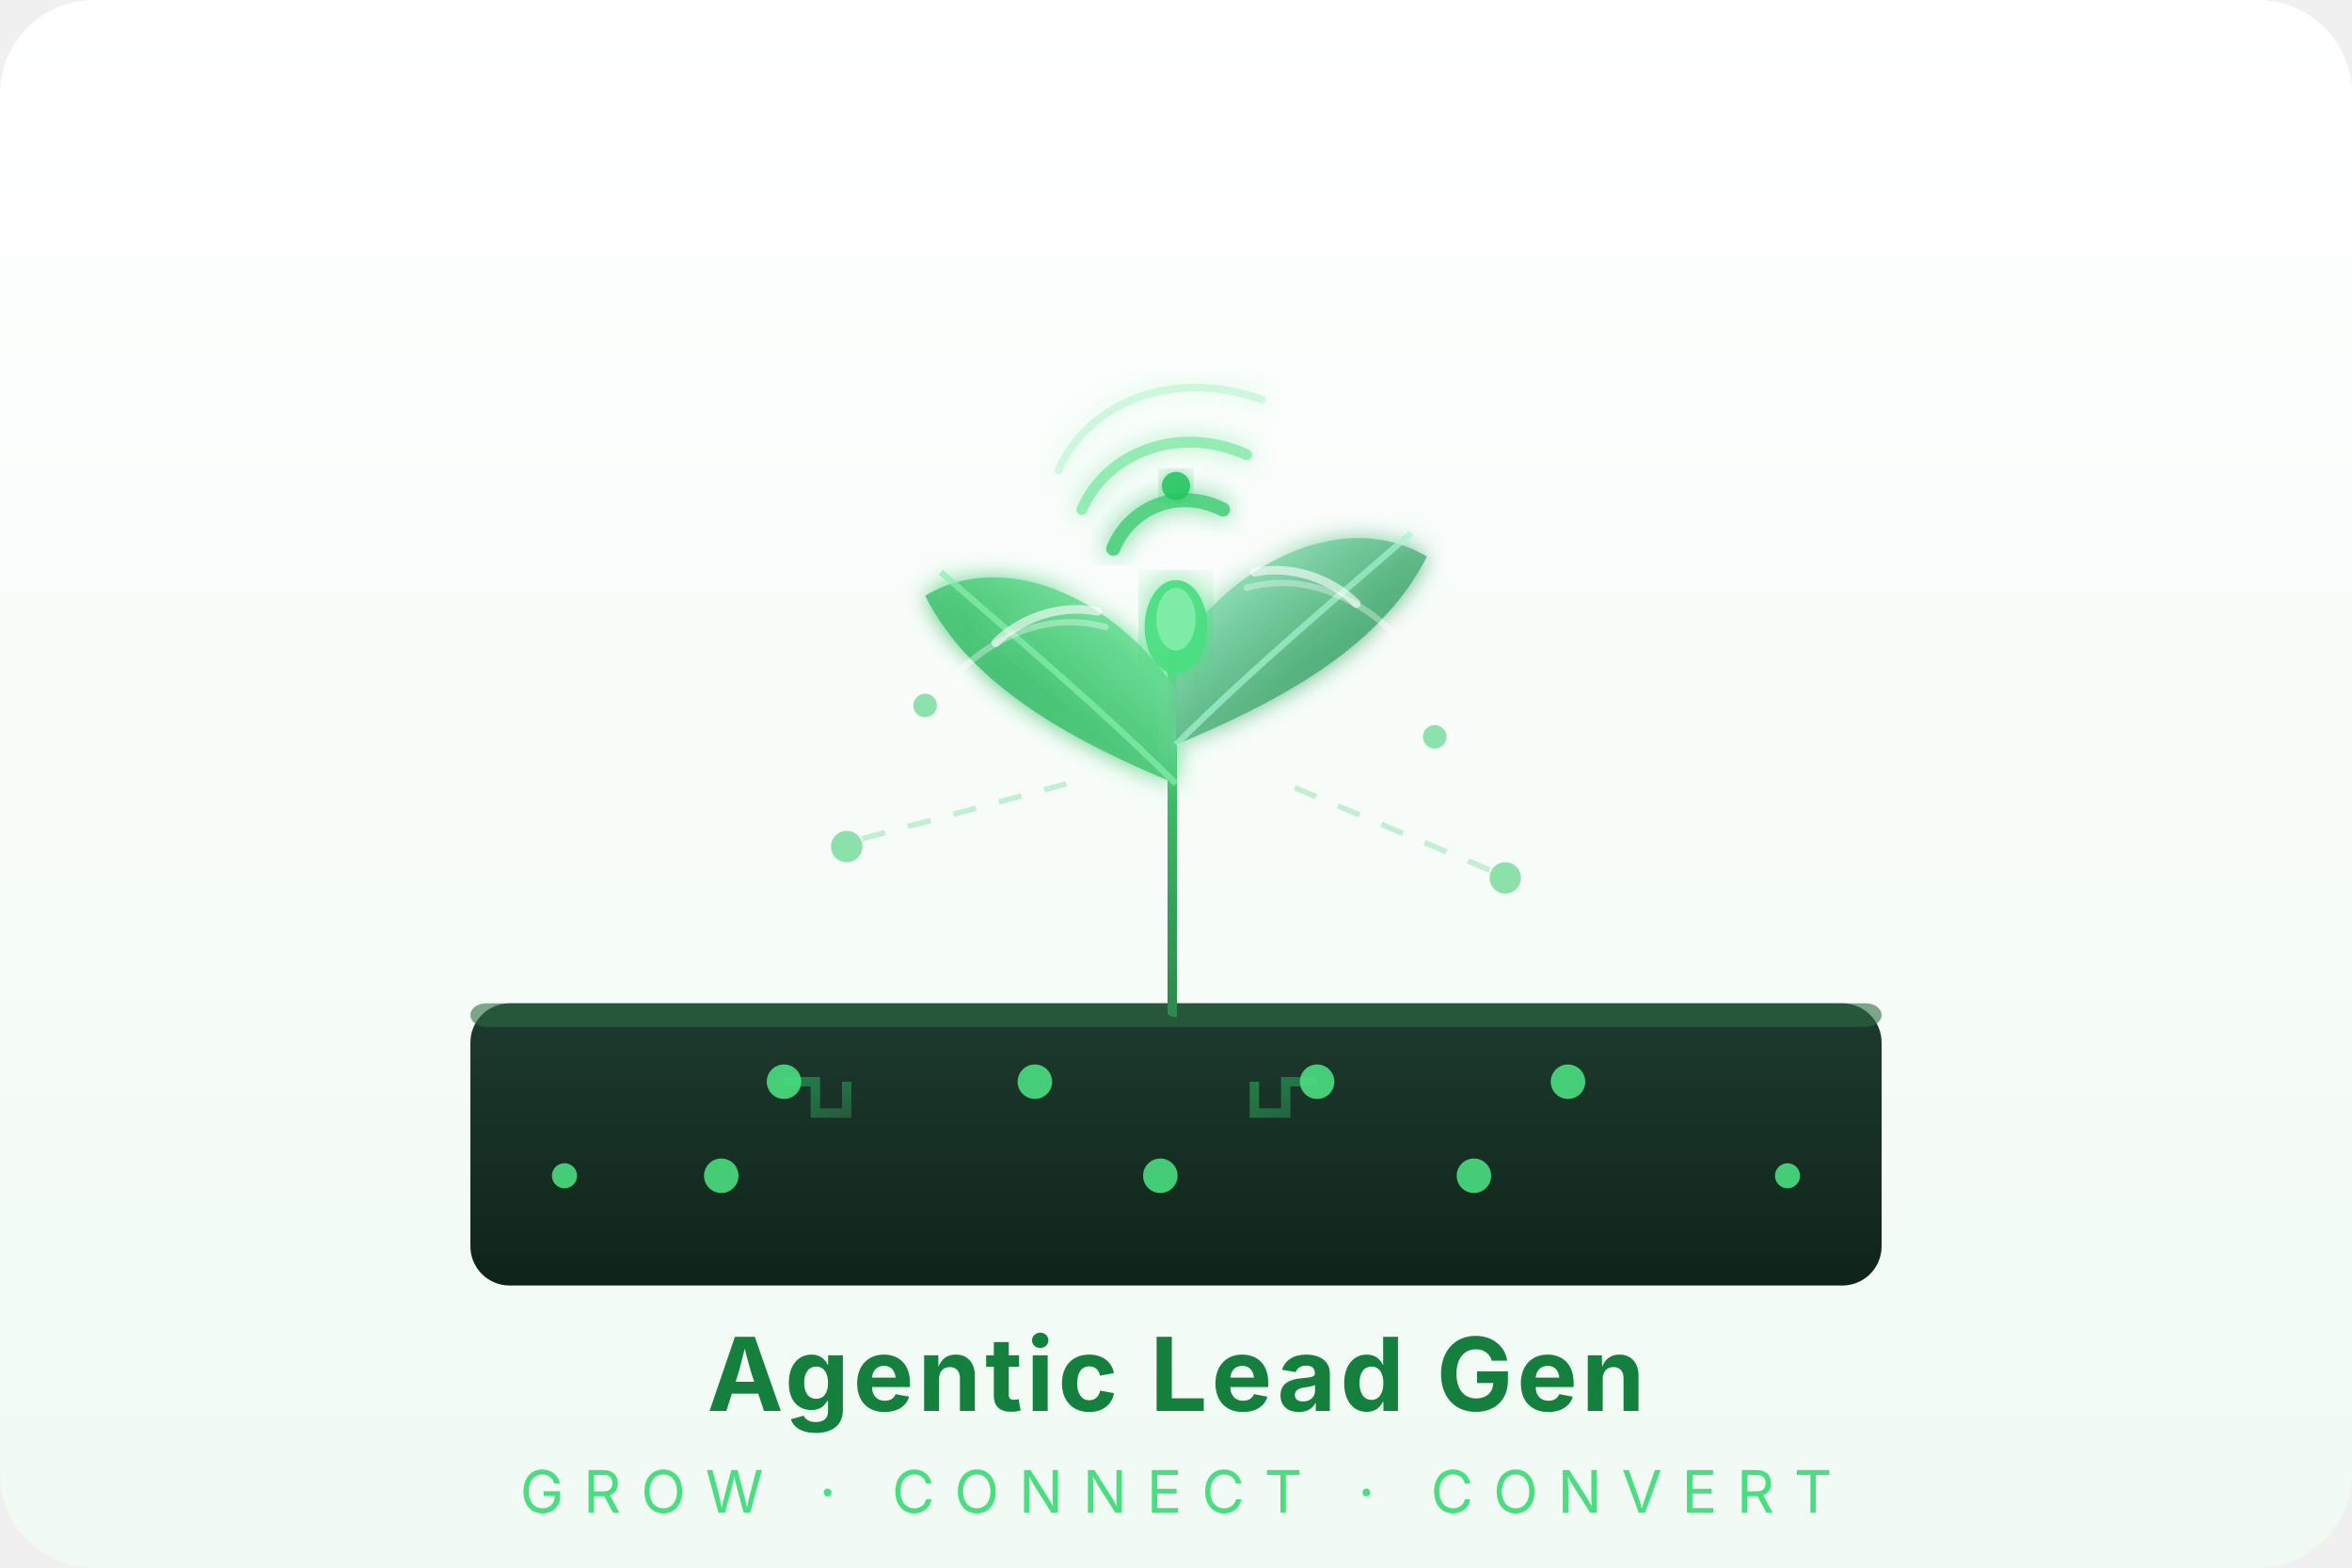
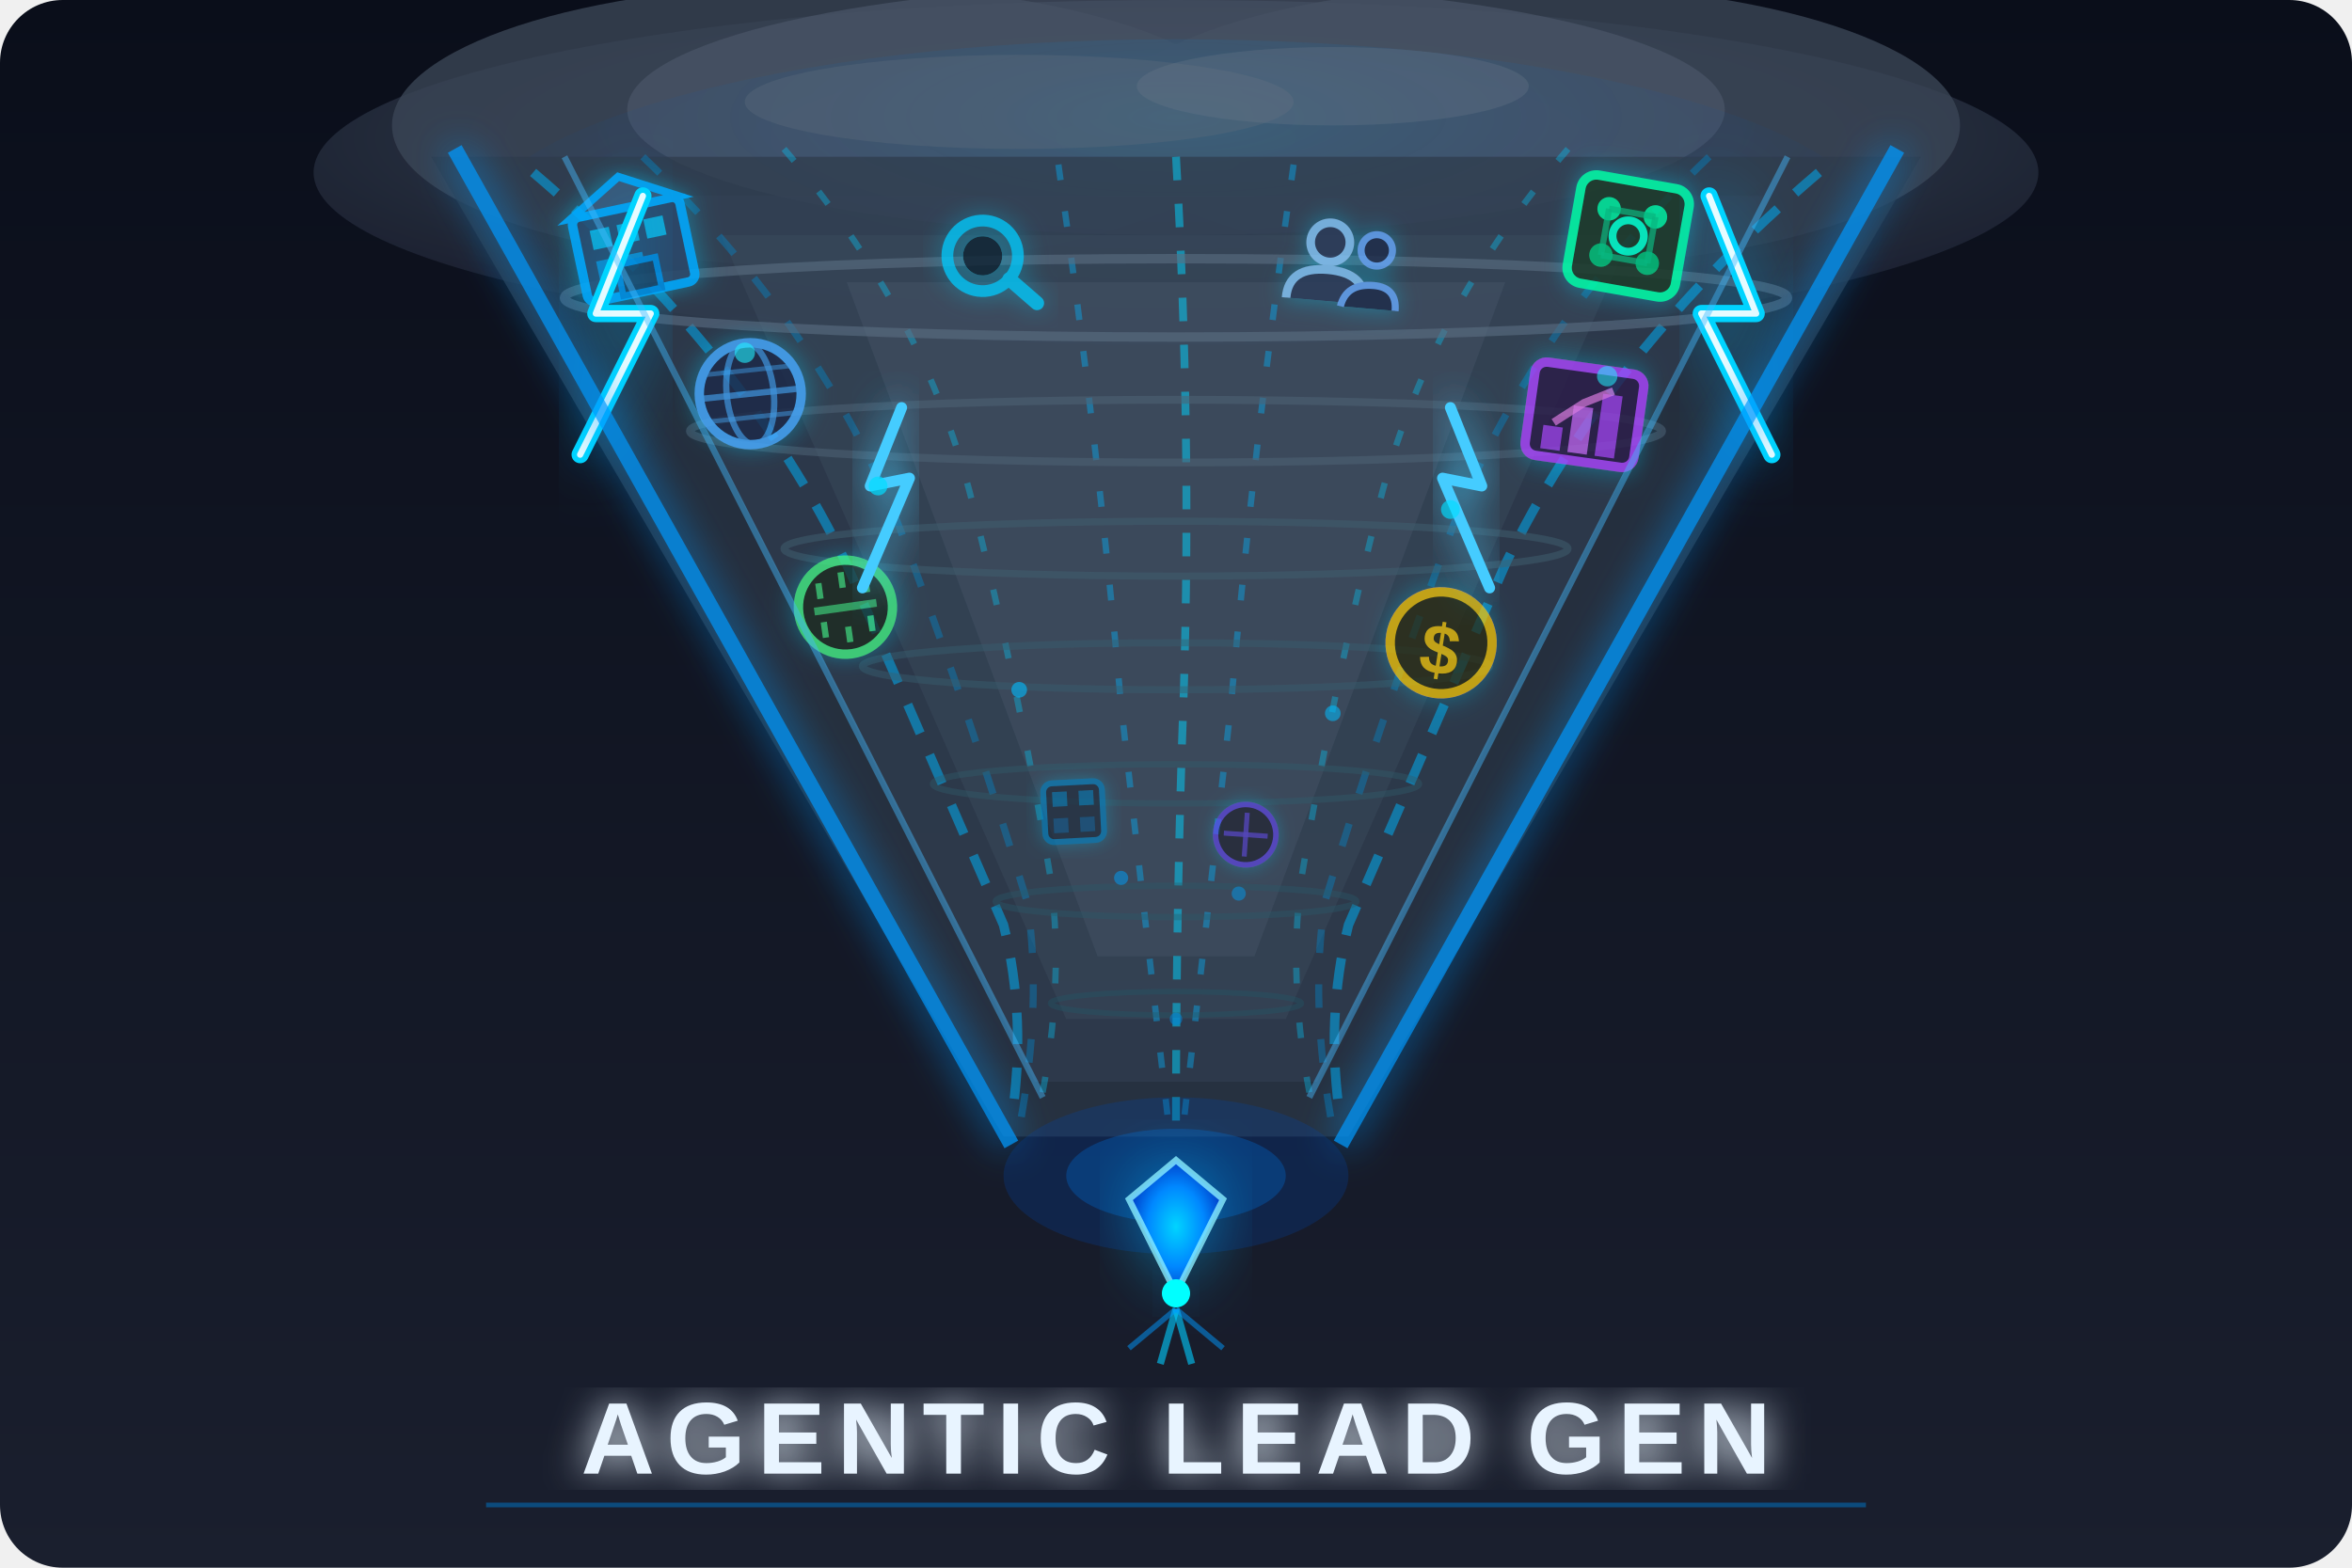
<svg xmlns="http://www.w3.org/2000/svg" viewBox="0 0 300 200" width="300" height="200">
  <defs>
    <linearGradient id="bgGrad" x1="0%" y1="0%" x2="0%" y2="100%">
-       <stop offset="0%" style="stop-color:#ffffff;stop-opacity:1" />
-       <stop offset="100%" style="stop-color:#f0faf3;stop-opacity:1" />
+       <stop offset="0%" style="stop-color:#0a0e1a;stop-opacity:1" />
+       <stop offset="100%" style="stop-color:#1a1f2e;stop-opacity:1" />
    </linearGradient>
-     <linearGradient id="stemGrad" x1="0%" y1="100%" x2="0%" y2="0%">
-       <stop offset="0%" style="stop-color:#2d8a4e;stop-opacity:1" />
-       <stop offset="100%" style="stop-color:#4ade80;stop-opacity:1" />
-     </linearGradient>
-     <linearGradient id="leafGrad1" x1="0%" y1="100%" x2="100%" y2="0%">
-       <stop offset="0%" style="stop-color:#16a34a;stop-opacity:1" />
-       <stop offset="100%" style="stop-color:#86efac;stop-opacity:1" />
-     </linearGradient>
-     <linearGradient id="leafGrad2" x1="100%" y1="100%" x2="0%" y2="0%">
-       <stop offset="0%" style="stop-color:#15803d;stop-opacity:1" />
-       <stop offset="100%" style="stop-color:#a7f3d0;stop-opacity:1" />
-     </linearGradient>
-     <linearGradient id="soilGrad" x1="0%" y1="0%" x2="0%" y2="100%">
-       <stop offset="0%" style="stop-color:#1e3a2f;stop-opacity:1" />
-       <stop offset="100%" style="stop-color:#0f2419;stop-opacity:1" />
-     </linearGradient>
-     <linearGradient id="circuitGrad" x1="0%" y1="0%" x2="100%" y2="100%">
-       <stop offset="0%" style="stop-color:#22c55e;stop-opacity:0.6" />
-       <stop offset="100%" style="stop-color:#4ade80;stop-opacity:0.3" />
-     </linearGradient>
-     <filter id="glow">
-       <feGaussianBlur stdDeviation="1.5" result="coloredBlur" />
+     <radialGradient id="cloudGrad" cx="50%" cy="40%" r="60%">
+       <stop offset="0%" style="stop-color:#3d4a5c;stop-opacity:1" />
+       <stop offset="60%" style="stop-color:#2a3344;stop-opacity:1" />
+       <stop offset="100%" style="stop-color:#1a2030;stop-opacity:1" />
+     </radialGradient>
+     <radialGradient id="vortexGrad" cx="50%" cy="20%" r="80%">
+       <stop offset="0%" style="stop-color:#00b4ff;stop-opacity:0.15" />
+       <stop offset="40%" style="stop-color:#0066cc;stop-opacity:0.08" />
+       <stop offset="100%" style="stop-color:#001133;stop-opacity:0" />
+     </radialGradient>
+     <radialGradient id="leadGrad" cx="50%" cy="50%" r="50%">
+       <stop offset="0%" style="stop-color:#00d4ff;stop-opacity:1" />
+       <stop offset="60%" style="stop-color:#0088ff;stop-opacity:1" />
+       <stop offset="100%" style="stop-color:#0044cc;stop-opacity:1" />
+     </radialGradient>
+     <filter id="blueGlow" x="-20%" y="-20%" width="140%" height="140%">
+       <feGaussianBlur stdDeviation="2.5" result="blur" />
+       <feComposite in="SourceGraphic" in2="blur" operator="over" />
+     </filter>
+     <filter id="strongGlow" x="-30%" y="-30%" width="160%" height="160%">
+       <feGaussianBlur stdDeviation="4" result="blur" />
+       <feFlood flood-color="#00b4ff" flood-opacity="0.6" result="color" />
+       <feComposite in="color" in2="blur" operator="in" result="glow" />
      <feMerge>
-         <feMergeNode in="coloredBlur" />
+         <feMergeNode in="glow" />
        <feMergeNode in="SourceGraphic" />
      </feMerge>
    </filter>
-     <filter id="softGlow">
-       <feGaussianBlur stdDeviation="2.5" result="coloredBlur" />
+     <filter id="iconGlow" x="-20%" y="-20%" width="140%" height="140%">
+       <feGaussianBlur stdDeviation="1.5" result="blur" />
+       <feFlood flood-color="#00d4ff" flood-opacity="0.5" result="color" />
+       <feComposite in="color" in2="blur" operator="in" result="glow" />
      <feMerge>
-         <feMergeNode in="coloredBlur" />
+         <feMergeNode in="glow" />
        <feMergeNode in="SourceGraphic" />
      </feMerge>
    </filter>
  </defs>
-   <rect width="300" height="200" fill="url(#bgGrad)" rx="12" />
-   <rect x="60" y="128" width="180" height="36" rx="5" fill="url(#soilGrad)" />
-   <g stroke="url(#circuitGrad)" stroke-width="1.2" fill="none" opacity="0.85">
-     <line x1="68" y1="138" x2="100" y2="138" />
-     <line x1="108" y1="138" x2="132" y2="138" />
-     <line x1="168" y1="138" x2="192" y2="138" />
-     <line x1="200" y1="138" x2="232" y2="138" />
-     <line x1="72" y1="150" x2="92" y2="150" />
-     <line x1="108" y1="150" x2="148" y2="150" />
-     <line x1="160" y1="150" x2="188" y2="150" />
-     <line x1="200" y1="150" x2="228" y2="150" />
-     <line x1="100" y1="133" x2="100" y2="143" />
-     <line x1="132" y1="133" x2="132" y2="145" />
-     <line x1="168" y1="133" x2="168" y2="145" />
-     <line x1="200" y1="133" x2="200" y2="143" />
-     <line x1="92" y1="145" x2="92" y2="155" />
-     <line x1="148" y1="143" x2="148" y2="155" />
-     <line x1="188" y1="143" x2="188" y2="155" />
-     <polyline points="100,138 104,138 104,142 108,142 108,138" />
-     <polyline points="168,138 164,138 164,142 160,142 160,138" />
+   <rect width="300" height="200" fill="url(#bgGrad)" rx="8" />
+   <ellipse cx="150" cy="22" rx="110" ry="22" fill="url(#cloudGrad)" opacity="0.95" />
+   <ellipse cx="105" cy="16" rx="55" ry="18" fill="#3a4555" opacity="0.8" />
+   <ellipse cx="195" cy="16" rx="55" ry="18" fill="#3a4555" opacity="0.8" />
+   <ellipse cx="150" cy="14" rx="70" ry="16" fill="#4a5568" opacity="0.7" />
+   <ellipse cx="150" cy="30" rx="90" ry="25" fill="url(#vortexGrad)" />
+   <polygon points="55,20 245,20 172,145 128,145" fill="#2d3a4a" opacity="0.7" />
+   <polygon points="75,25 225,25 168,138 132,138" fill="#344155" opacity="0.5" />
+   <polygon points="92,30 208,30 164,130 136,130" fill="#3d4d60" opacity="0.4" />
+   <polygon points="108,36 192,36 160,122 140,122" fill="#4a5a6e" opacity="0.35" />
+   <path d="M68,22 Q95,45 108,72 Q118,95 128,118 Q131,130 129,143" stroke="#00aaee" stroke-width="1.2" fill="none" opacity="0.55" stroke-dasharray="4,3" />
+   <path d="M82,20 Q105,42 115,68 Q124,92 131,115 Q133,128 130,144" stroke="#0088cc" stroke-width="0.9" fill="none" opacity="0.4" stroke-dasharray="3,4" />
+   <path d="M100,19 Q118,40 124,64 Q130,88 134,112 Q136,127 132,144" stroke="#00ccff" stroke-width="0.8" fill="none" opacity="0.35" stroke-dasharray="2,5" />
+   <path d="M232,22 Q205,45 192,72 Q182,95 172,118 Q169,130 171,143" stroke="#00aaee" stroke-width="1.2" fill="none" opacity="0.55" stroke-dasharray="4,3" />
+   <path d="M218,20 Q195,42 185,68 Q176,92 169,115 Q167,128 170,144" stroke="#0088cc" stroke-width="0.9" fill="none" opacity="0.4" stroke-dasharray="3,4" />
+   <path d="M200,19 Q182,40 176,64 Q170,88 166,112 Q164,127 168,144" stroke="#00ccff" stroke-width="0.8" fill="none" opacity="0.35" stroke-dasharray="2,5" />
+   <path d="M150,20 Q152,55 151,88 Q150,115 150,143" stroke="#00d4ff" stroke-width="1" fill="none" opacity="0.5" stroke-dasharray="3,3" />
+   <path d="M135,21 Q140,56 143,90 Q146,117 149,143" stroke="#00b4ff" stroke-width="0.8" fill="none" opacity="0.4" stroke-dasharray="2,4" />
+   <path d="M165,21 Q160,56 157,90 Q154,117 151,143" stroke="#00b4ff" stroke-width="0.8" fill="none" opacity="0.4" stroke-dasharray="2,4" />
+   <ellipse cx="150" cy="38" rx="78" ry="5" fill="none" stroke="#5a6e82" stroke-width="1.2" opacity="0.6" />
+   <ellipse cx="150" cy="55" rx="62" ry="4" fill="none" stroke="#4d6275" stroke-width="1" opacity="0.55" />
+   <ellipse cx="150" cy="70" rx="50" ry="3.5" fill="none" stroke="#406070" stroke-width="0.9" opacity="0.5" />
+   <ellipse cx="150" cy="85" rx="40" ry="3" fill="none" stroke="#385e6e" stroke-width="0.9" opacity="0.45" />
+   <ellipse cx="150" cy="100" rx="31" ry="2.5" fill="none" stroke="#305c6c" stroke-width="0.8" opacity="0.4" />
+   <ellipse cx="150" cy="115" rx="23" ry="2" fill="none" stroke="#285a6a" stroke-width="0.8" opacity="0.38" />
+   <ellipse cx="150" cy="128" rx="16" ry="1.5" fill="none" stroke="#205868" stroke-width="0.7" opacity="0.35" />
+   <g transform="translate(72,24) rotate(-12)" filter="url(#iconGlow)" opacity="0.88">
+     <rect x="0" y="4" width="14" height="11" rx="1" fill="#2a4a6a" stroke="#00aaff" stroke-width="1.2" />
+     <rect x="2" y="6" width="2.5" height="2.5" fill="#00ccff" opacity="0.8" />
+     <rect x="5.5" y="6" width="2.5" height="2.5" fill="#00ccff" opacity="0.8" />
+     <rect x="9" y="6" width="2.5" height="2.5" fill="#00ccff" opacity="0.8" />
+     <rect x="2" y="10" width="2.5" height="2.5" fill="#00aaff" opacity="0.7" />
+     <rect x="5.5" y="10" width="2.5" height="2.5" fill="#00aaff" opacity="0.7" />
+     <rect x="4.5" y="11" width="5" height="4" fill="#1a3a5a" stroke="#0088dd" stroke-width="0.8" />
+     <polygon points="7,0 14,4 0,4" fill="#3a5a7a" stroke="#00aaff" stroke-width="1" />
  </g>
-   <g fill="#4ade80" opacity="0.9">
-     <circle cx="100" cy="138" r="2.2" />
-     <circle cx="132" cy="138" r="2.2" />
-     <circle cx="168" cy="138" r="2.2" />
-     <circle cx="200" cy="138" r="2.2" />
-     <circle cx="92" cy="150" r="2.2" />
-     <circle cx="148" cy="150" r="2.2" />
-     <circle cx="188" cy="150" r="2.2" />
-     <circle cx="72" cy="150" r="1.6" />
-     <circle cx="228" cy="150" r="1.6" />
+   <g transform="translate(202,22) rotate(10)" filter="url(#iconGlow)" opacity="0.85">
+     <rect x="0" y="0" width="14" height="14" rx="2" fill="#1a3a2a" stroke="#00ffaa" stroke-width="1.2" />
+     <circle cx="4" cy="4" r="1.5" fill="#00ffaa" opacity="0.9" />
+     <circle cx="10" cy="4" r="1.5" fill="#00ffaa" opacity="0.9" />
+     <circle cx="4" cy="10" r="1.5" fill="#00dd88" opacity="0.8" />
+     <circle cx="10" cy="10" r="1.5" fill="#00dd88" opacity="0.8" />
+     <line x1="4" y1="4" x2="10" y2="4" stroke="#00cc88" stroke-width="0.8" opacity="0.7" />
+     <line x1="4" y1="4" x2="4" y2="10" stroke="#00cc88" stroke-width="0.8" opacity="0.7" />
+     <line x1="10" y1="4" x2="10" y2="10" stroke="#00cc88" stroke-width="0.8" opacity="0.7" />
+     <line x1="4" y1="10" x2="10" y2="10" stroke="#00cc88" stroke-width="0.8" opacity="0.7" />
+     <circle cx="7" cy="7" r="2" fill="none" stroke="#00ffcc" stroke-width="1" />
  </g>
-   <rect x="60" y="128" width="180" height="3" rx="2" fill="#2d6a45" opacity="0.6" />
-   <path d="M150 128 C150 115 148 100 150 82" stroke="url(#stemGrad)" stroke-width="3.5" fill="none" stroke-linecap="round" filter="url(#glow)" />
-   <g filter="url(#glow)">
-     <path d="M150 100 C138 95 124 88 118 76 C128 70 142 76 150 88 Z" fill="url(#leafGrad1)" opacity="0.92" />
-     <path d="M150 100 C140 90 128 80 120 73" stroke="#86efac" stroke-width="0.8" fill="none" opacity="0.7" />
-     <path d="M127 82 C130 79 135 77 140 78" stroke="#ffffff" stroke-width="1.1" fill="none" opacity="0.6" stroke-linecap="round" />
-     <path d="M122 86 C127 81 134 78 141 80" stroke="#ffffff" stroke-width="0.8" fill="none" opacity="0.35" stroke-linecap="round" />
+   <g transform="translate(88,44) rotate(-6)" filter="url(#iconGlow)" opacity="0.82">
+     <circle cx="7" cy="7" r="6.5" fill="#1a2a4a" stroke="#44aaff" stroke-width="1.2" />
+     <ellipse cx="7" cy="7" rx="3" ry="6.5" fill="none" stroke="#44aaff" stroke-width="0.8" opacity="0.7" />
+     <line x1="0.5" y1="7" x2="13.5" y2="7" stroke="#44aaff" stroke-width="0.8" opacity="0.7" />
+     <line x1="1.5" y1="4" x2="12.5" y2="4" stroke="#44aaff" stroke-width="0.6" opacity="0.5" />
+     <line x1="1.5" y1="10" x2="12.5" y2="10" stroke="#44aaff" stroke-width="0.6" opacity="0.5" />
  </g>
-   <g filter="url(#glow)">
-     <path d="M150 95 C162 90 176 83 182 71 C172 65 158 71 150 83 Z" fill="url(#leafGrad2)" opacity="0.92" />
-     <path d="M150 95 C160 85 172 75 180 68" stroke="#a7f3d0" stroke-width="0.8" fill="none" opacity="0.7" />
-     <path d="M173 77 C170 74 165 72 160 73" stroke="#ffffff" stroke-width="1.1" fill="none" opacity="0.6" stroke-linecap="round" />
-     <path d="M178 81 C173 76 166 73 159 75" stroke="#ffffff" stroke-width="0.8" fill="none" opacity="0.35" stroke-linecap="round" />
+   <g transform="translate(196,46) rotate(8)" filter="url(#iconGlow)" opacity="0.8">
+     <rect x="0" y="0" width="14" height="12" rx="1.5" fill="#2a1a4a" stroke="#aa44ff" stroke-width="1.2" />
+     <rect x="2" y="8" width="2.5" height="3" fill="#aa44ff" opacity="0.85" />
+     <rect x="5.5" y="5" width="2.5" height="6" fill="#cc66ff" opacity="0.85" />
+     <rect x="9" y="3" width="2.5" height="8" fill="#aa44ff" opacity="0.85" />
+     <polyline points="3.25,7.5 6.75,4.5 10.25,2.5" fill="none" stroke="#ff88ff" stroke-width="1" opacity="0.7" />
  </g>
-   <ellipse cx="150" cy="80" rx="4" ry="6" fill="#4ade80" filter="url(#softGlow)" opacity="0.95" />
-   <ellipse cx="150" cy="79" rx="2.5" ry="4" fill="#86efac" opacity="0.85" />
-   <g fill="none" stroke-linecap="round" opacity="0.75" filter="url(#glow)">
-     <path d="M142 70 C144 65 150 62 156 65" stroke="#22c55e" stroke-width="1.8" />
-     <path d="M138 65 C141 58 150 54 159 58" stroke="#4ade80" stroke-width="1.4" opacity="0.7" />
-     <path d="M135 60 C139 51 150 47 161 51" stroke="#86efac" stroke-width="1.0" opacity="0.45" />
+   <g transform="translate(120,28) rotate(-4)" filter="url(#iconGlow)" opacity="0.78">
+     <circle cx="5" cy="5" r="4.5" fill="none" stroke="#00ccff" stroke-width="1.5" />
+     <circle cx="5" cy="5" r="2.5" fill="#0a2030" />
+     <line x1="8.2" y1="8.2" x2="11.5" y2="11.5" stroke="#00ccff" stroke-width="1.8" stroke-linecap="round" />
  </g>
-   <circle cx="150" cy="62" r="1.8" fill="#22c55e" opacity="0.9" filter="url(#glow)" />
-   <g fill="#22c55e" opacity="0.5">
-     <circle cx="108" cy="108" r="2" />
-     <circle cx="192" cy="112" r="2" />
-     <circle cx="118" cy="90" r="1.5" />
-     <circle cx="183" cy="94" r="1.5" />
+   <g transform="translate(165,27) rotate(5)" filter="url(#iconGlow)" opacity="0.78">
+     <circle cx="5" cy="3.5" r="2.5" fill="#2a3a5a" stroke="#88ccff" stroke-width="1.1" />
+     <path d="M0,11 Q0,7 5,7 Q10,7 10,11" fill="#2a3a5a" stroke="#88ccff" stroke-width="1.1" />
+     <circle cx="11" cy="4" r="2" fill="#1a2a4a" stroke="#66aaff" stroke-width="0.9" />
+     <path d="M7,11.5 Q7.5,8.5 11,8.5 Q14,8.5 14,11.5" fill="#1a2a4a" stroke="#66aaff" stroke-width="0.9" />
  </g>
-   <g stroke="#22c55e" stroke-width="0.7" fill="none" opacity="0.25" stroke-dasharray="3,3">
-     <line x1="110" y1="107" x2="136" y2="100" />
-     <line x1="190" y1="111" x2="164" y2="100" />
+   <g transform="translate(100,72) rotate(-8)" filter="url(#iconGlow)" opacity="0.72">
+     <ellipse cx="7" cy="6.5" rx="6" ry="6" fill="#1a2a1a" stroke="#44ff88" stroke-width="1.2" />
+     <line x1="4" y1="3" x2="4" y2="5" stroke="#44ff88" stroke-width="0.8" opacity="0.8" />
+     <line x1="7" y1="2" x2="7" y2="4" stroke="#44ff88" stroke-width="0.8" opacity="0.8" />
+     <line x1="10" y1="3" x2="10" y2="5" stroke="#44ff88" stroke-width="0.8" opacity="0.8" />
+     <line x1="3" y1="6.5" x2="11" y2="6.5" stroke="#44ff88" stroke-width="1" opacity="0.7" />
+     <line x1="4" y1="8" x2="4" y2="10" stroke="#44ff88" stroke-width="0.8" opacity="0.8" />
+     <line x1="7" y1="9" x2="7" y2="11" stroke="#44ff88" stroke-width="0.8" opacity="0.8" />
+     <line x1="10" y1="8" x2="10" y2="10" stroke="#44ff88" stroke-width="0.8" opacity="0.8" />
  </g>
-   <text x="150" y="180" font-family="'Segoe UI', 'Inter', 'Helvetica Neue', Arial, sans-serif" font-size="13" font-weight="700" fill="#15803d" text-anchor="middle" letter-spacing="0.5">Agentic Lead Gen</text>
-   <text x="150" y="193" font-family="'Segoe UI', 'Inter', 'Helvetica Neue', Arial, sans-serif" font-size="7.5" font-weight="400" fill="#4ade80" text-anchor="middle" letter-spacing="2.5">GROW · CONNECT · CONVERT</text>
+   <g transform="translate(178,74) rotate(9)" filter="url(#iconGlow)" opacity="0.7">
+     <circle cx="7" cy="7" r="6.5" fill="#2a2a0a" stroke="#ffcc00" stroke-width="1.2" />
+     <text x="7" y="11" text-anchor="middle" font-size="9" font-weight="bold" fill="#ffcc00" font-family="Arial, sans-serif">$</text>
+   </g>
+   <g transform="translate(133,100) rotate(-3) scale(0.75)" filter="url(#iconGlow)" opacity="0.6">
+     <rect x="0" y="0" width="10" height="10" rx="1.5" fill="#1a2a3a" stroke="#0088cc" stroke-width="1" />
+     <rect x="1.5" y="1.5" width="2.5" height="2.5" fill="#0088cc" opacity="0.8" />
+     <rect x="6" y="1.5" width="2.5" height="2.5" fill="#0088cc" opacity="0.8" />
+     <rect x="1.5" y="6" width="2.5" height="2.5" fill="#0066aa" opacity="0.7" />
+     <rect x="6" y="6" width="2.5" height="2.5" fill="#0066aa" opacity="0.7" />
+   </g>
+   <g transform="translate(155,102) rotate(4) scale(0.7)" filter="url(#iconGlow)" opacity="0.58">
+     <circle cx="6" cy="6" r="5.5" fill="#1a1a2a" stroke="#6644ff" stroke-width="1" />
+     <line x1="6" y1="2" x2="6" y2="10" stroke="#6644ff" stroke-width="0.9" opacity="0.8" />
+     <line x1="2" y1="6" x2="10" y2="6" stroke="#6644ff" stroke-width="0.9" opacity="0.8" />
+   </g>
+   <polyline points="82,25 76,40 83,40 74,58" stroke="#00d4ff" stroke-width="2.2" fill="none" filter="url(#strongGlow)" stroke-linecap="round" stroke-linejoin="round" />
+   <polyline points="82,25 76,40 83,40 74,58" stroke="#ffffff" stroke-width="0.8" fill="none" opacity="0.9" stroke-linecap="round" stroke-linejoin="round" />
+   <polyline points="218,25 224,40 217,40 226,58" stroke="#00d4ff" stroke-width="2.2" fill="none" filter="url(#strongGlow)" stroke-linecap="round" stroke-linejoin="round" />
+   <polyline points="218,25 224,40 217,40 226,58" stroke="#ffffff" stroke-width="0.8" fill="none" opacity="0.9" stroke-linecap="round" stroke-linejoin="round" />
+   <polyline points="115,52 111,62 116,61 110,75" stroke="#44ccff" stroke-width="1.4" fill="none" filter="url(#blueGlow)" stroke-linecap="round" stroke-linejoin="round" />
+   <polyline points="185,52 189,62 184,61 190,75" stroke="#44ccff" stroke-width="1.4" fill="none" filter="url(#blueGlow)" stroke-linecap="round" stroke-linejoin="round" />
+   <line x1="58" y1="19" x2="129" y2="146" stroke="#0099ff" stroke-width="2" opacity="0.75" filter="url(#blueGlow)" />
+   <line x1="242" y1="19" x2="171" y2="146" stroke="#0099ff" stroke-width="2" opacity="0.75" filter="url(#blueGlow)" />
+   <line x1="72" y1="20" x2="133" y2="140" stroke="#44bbff" stroke-width="0.8" opacity="0.45" />
+   <line x1="228" y1="20" x2="167" y2="140" stroke="#44bbff" stroke-width="0.8" opacity="0.45" />
+   <ellipse cx="150" cy="150" rx="22" ry="10" fill="#0044aa" opacity="0.25" />
+   <ellipse cx="150" cy="150" rx="14" ry="6" fill="#0066cc" opacity="0.35" />
+   <line x1="150" y1="146" x2="150" y2="158" stroke="#00aaff" stroke-width="3" stroke-linecap="round" filter="url(#blueGlow)" />
+   <polygon points="150,165 144,153 150,148 156,153" fill="url(#leadGrad)" filter="url(#strongGlow)" />
+   <polygon points="150,165 144,153 150,148 156,153" fill="none" stroke="#88eeff" stroke-width="0.8" opacity="0.8" />
+   <circle cx="150" cy="165" r="1.8" fill="#00ffff" filter="url(#strongGlow)" />
+   <line x1="150" y1="167" x2="148" y2="174" stroke="#00ccff" stroke-width="0.9" opacity="0.6" />
+   <line x1="150" y1="167" x2="152" y2="174" stroke="#00ccff" stroke-width="0.9" opacity="0.6" />
+   <line x1="150" y1="167" x2="144" y2="172" stroke="#0099ff" stroke-width="0.7" opacity="0.5" />
+   <line x1="150" y1="167" x2="156" y2="172" stroke="#0099ff" stroke-width="0.7" opacity="0.5" />
+   <text x="150" y="188" text-anchor="middle" font-family="'Helvetica Neue', Arial, sans-serif" font-size="13" font-weight="700" letter-spacing="1.5" fill="#e8f4ff" filter="url(#blueGlow)">AGENTIC LEAD GEN</text>
+   <line x1="62" y1="192" x2="238" y2="192" stroke="#0077cc" stroke-width="0.6" opacity="0.5" />
+   <ellipse cx="130" cy="13" rx="35" ry="6" fill="#5a6a7a" opacity="0.4" />
+   <ellipse cx="170" cy="11" rx="25" ry="5" fill="#6a7a8a" opacity="0.3" />
+   <circle cx="112" cy="62" r="1.2" fill="#00ddff" opacity="0.7" />
+   <circle cx="185" cy="65" r="1.2" fill="#00ddff" opacity="0.65" />
+   <circle cx="130" cy="88" r="1" fill="#00bbff" opacity="0.6" />
+   <circle cx="170" cy="91" r="1" fill="#00bbff" opacity="0.55" />
+   <circle cx="143" cy="112" r="0.9" fill="#0099ee" opacity="0.55" />
+   <circle cx="158" cy="114" r="0.9" fill="#0099ee" opacity="0.5" />
+   <circle cx="150" cy="130" r="0.8" fill="#0088dd" opacity="0.5" />
+   <circle cx="95" cy="45" r="1.3" fill="#22eeff" opacity="0.6" />
+   <circle cx="205" cy="48" r="1.3" fill="#22eeff" opacity="0.55" />
</svg>
